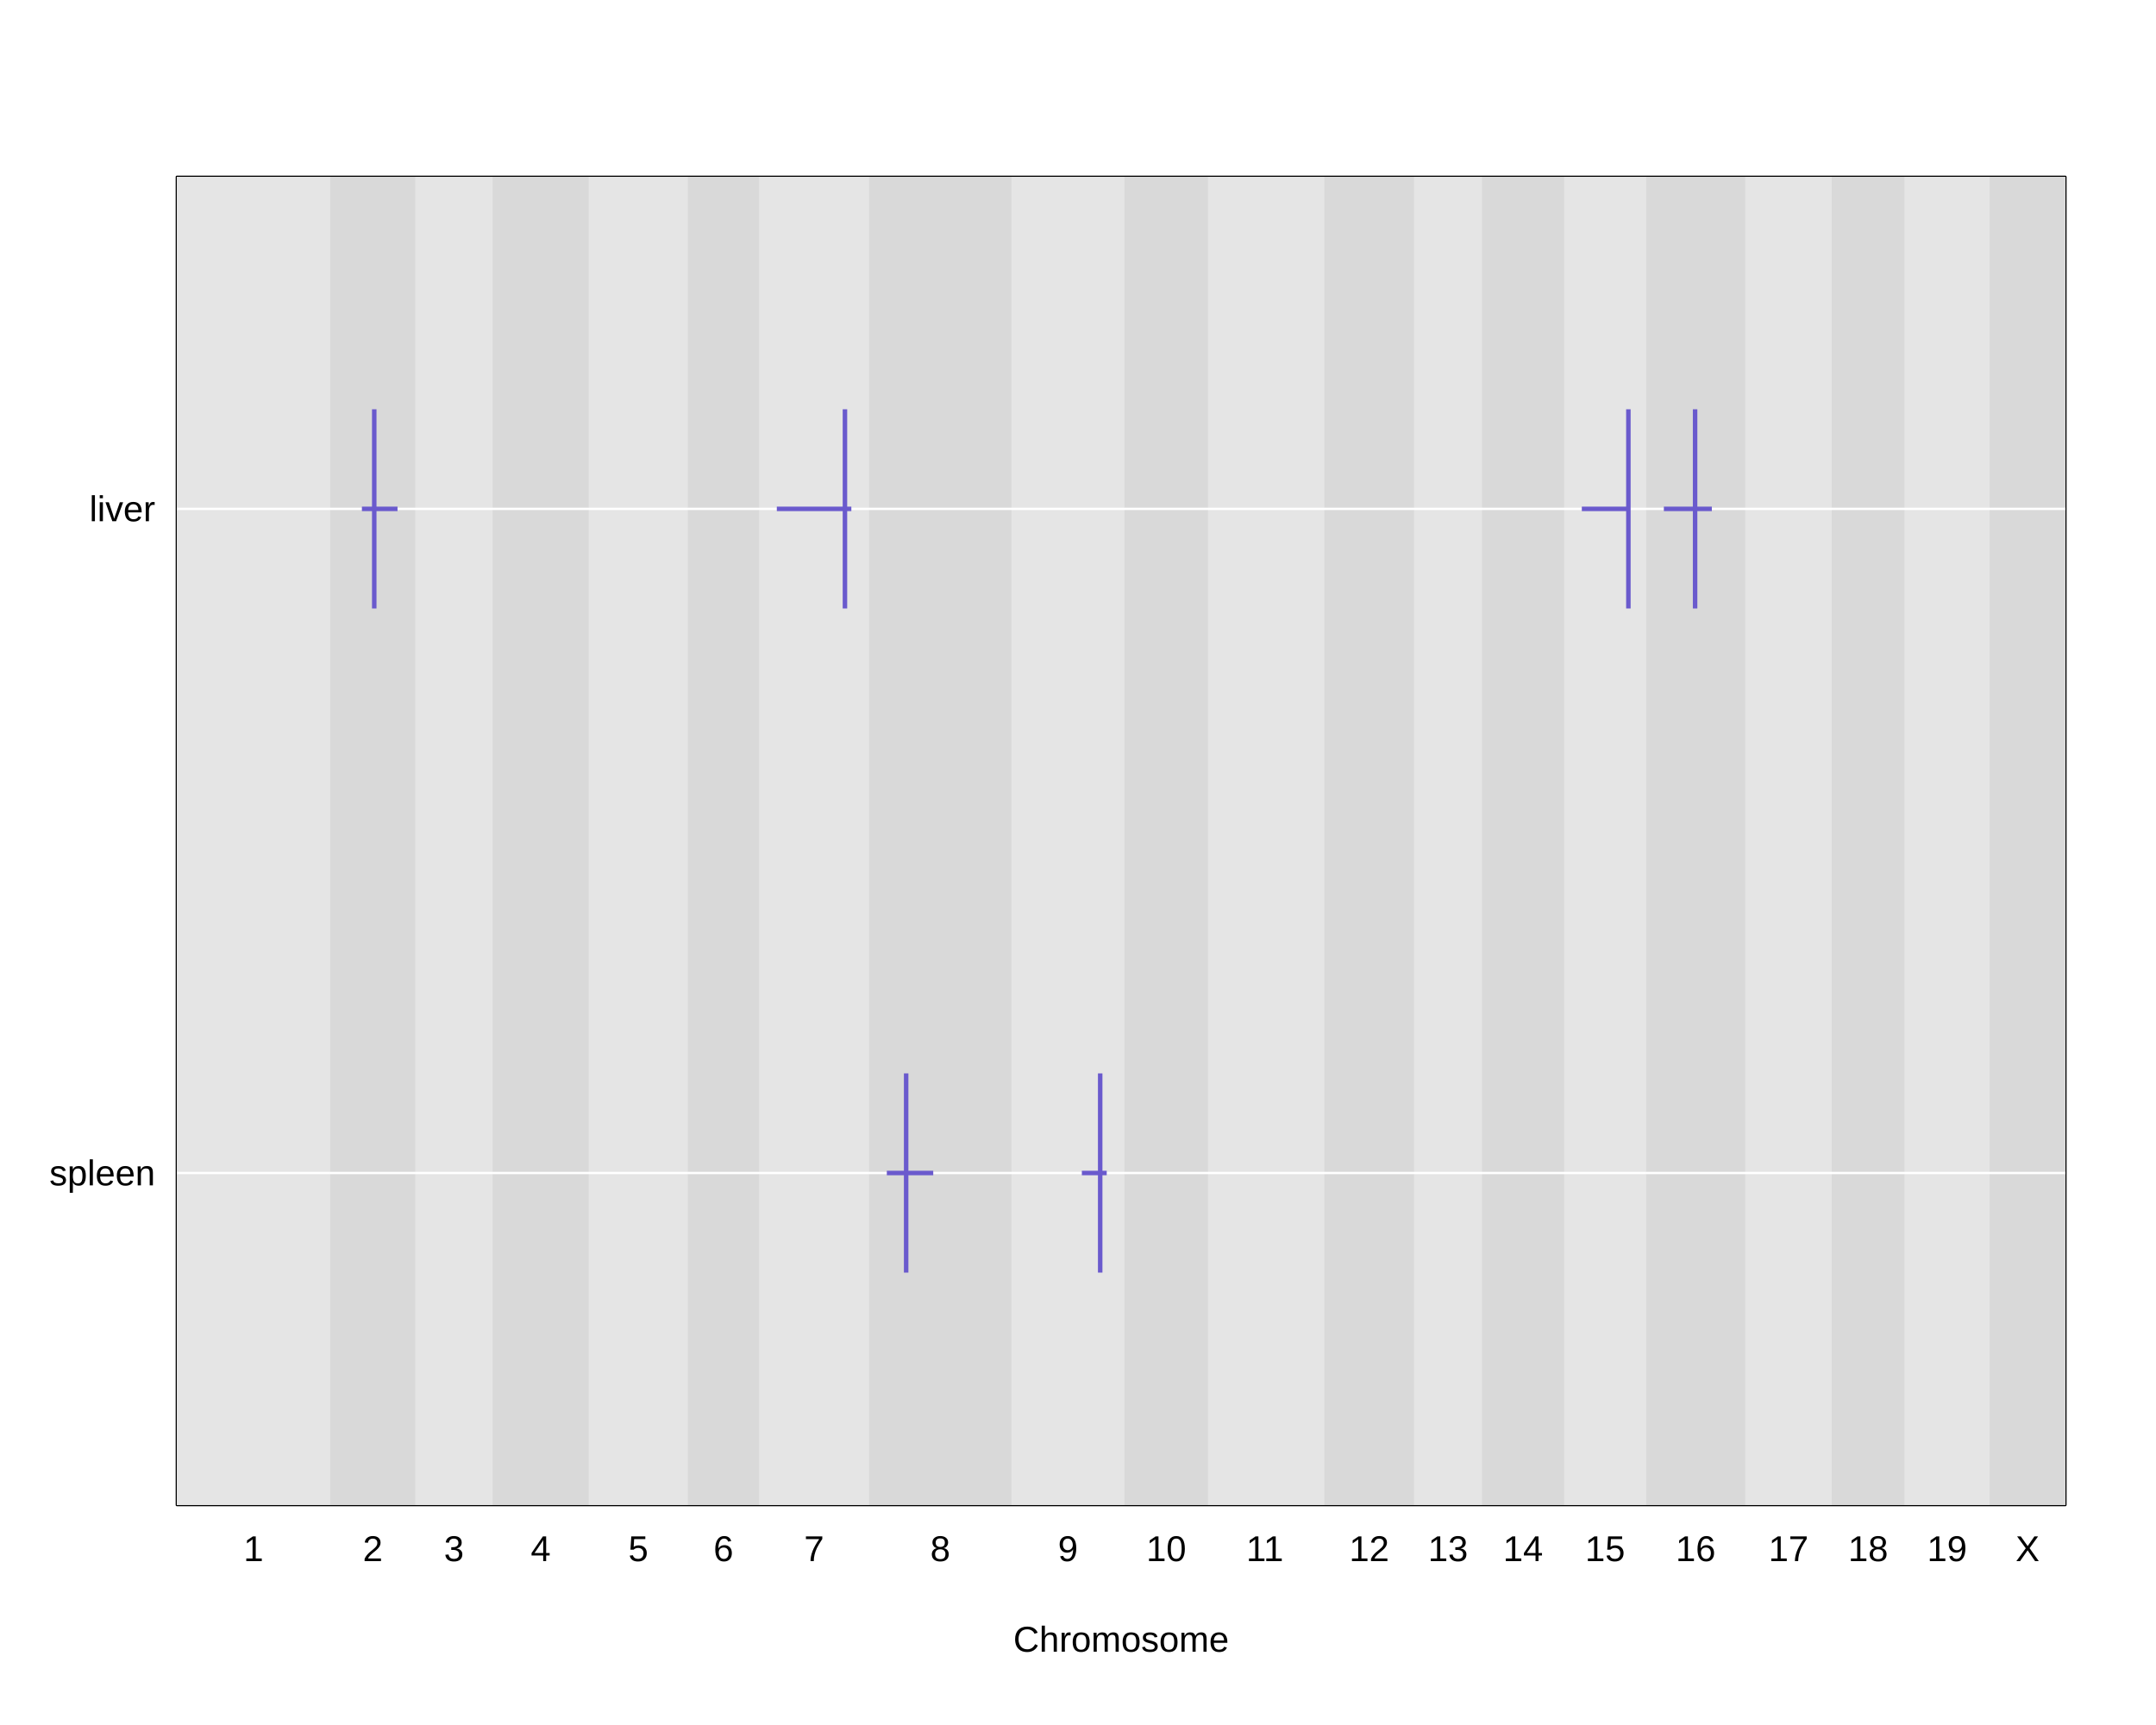
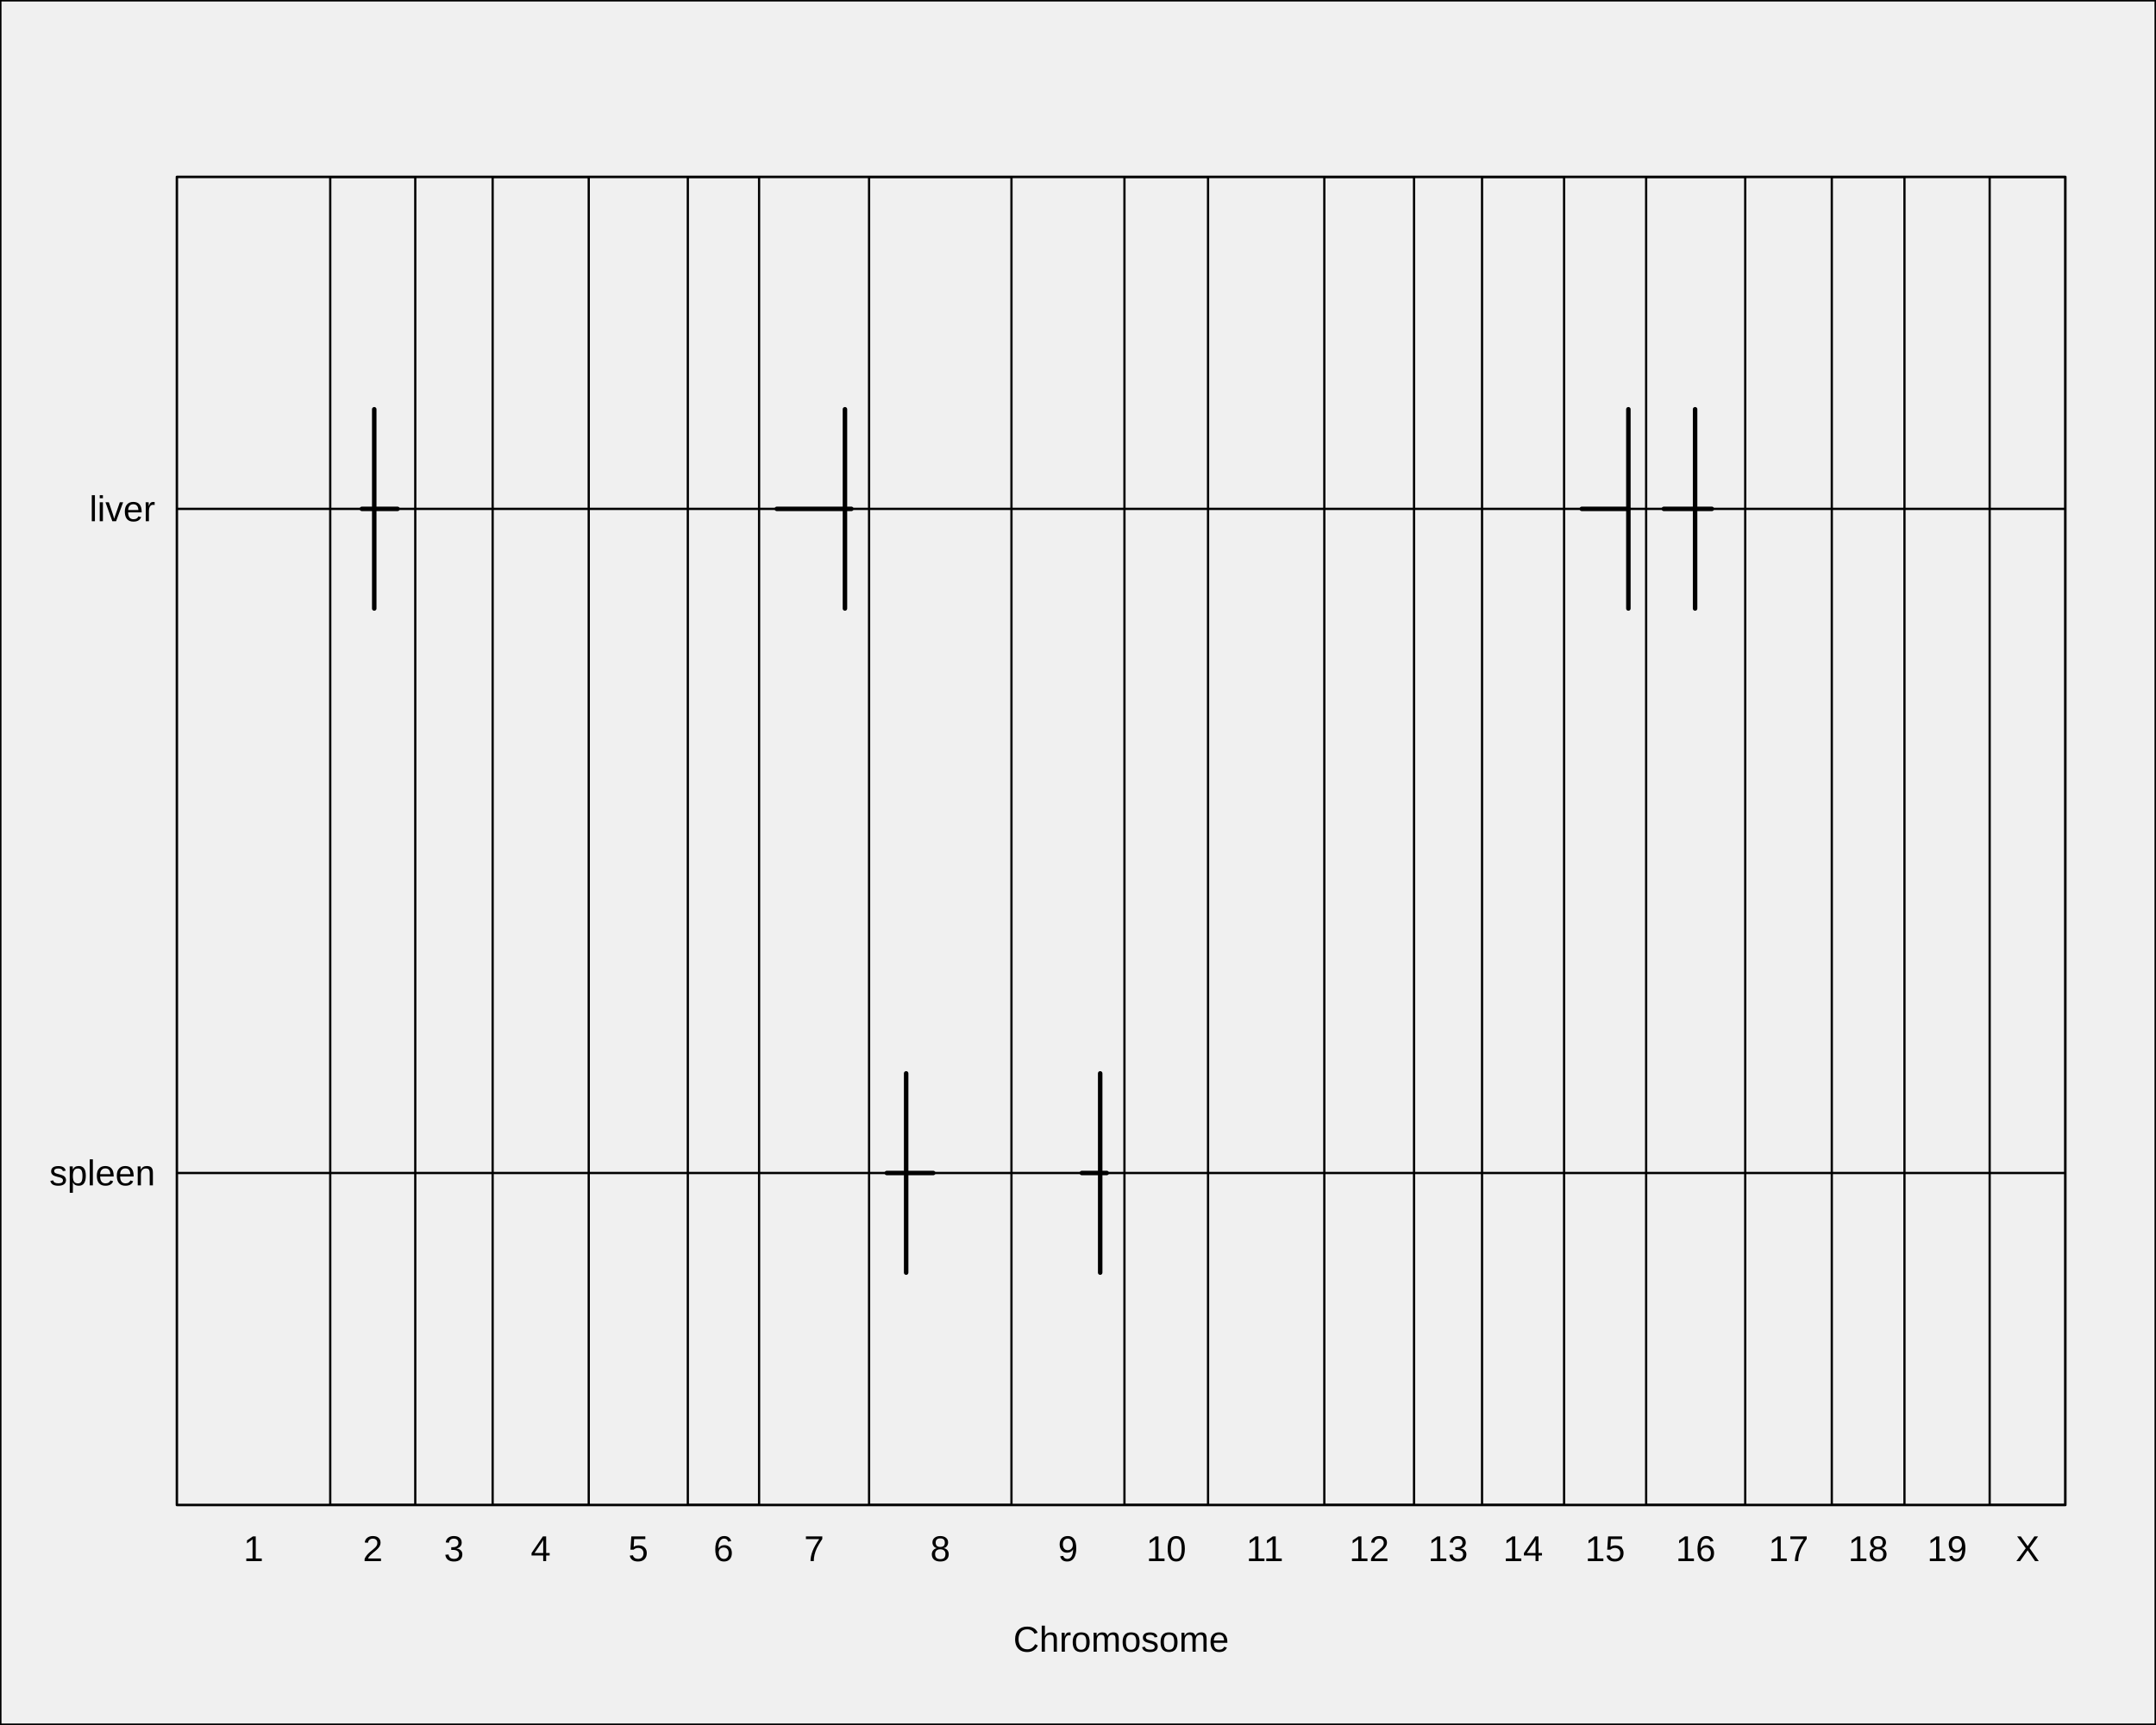
- <svg xmlns="http://www.w3.org/2000/svg" viewBox="0 0 720.00 576.00">
+ <svg xmlns="http://www.w3.org/2000/svg" viewBox="0 0 720 576">
  <defs>
-     <style type="text/css">
-     line, polyline, path, rect, circle {
-       fill: none;
-       stroke: #000000;
-       stroke-linecap: round;
-       stroke-linejoin: round;
-       stroke-miterlimit: 10.00;
-     }
-   </style>
+     <style type="text/css">line,polyline,rect{fill:none;stroke:#000;stroke-linecap:round;stroke-linejoin:round;stroke-miterlimit:10}</style>
  </defs>
-   <rect width="100%" height="100%" style="stroke: none; fill: #FFFFFF;" />
-   <polyline points="59.04,502.56 689.76,502.56 689.76,59.04 59.04,59.04 59.04,502.56 " style="stroke-width: 0.75;" />
+   <rect width="100%" height="100%" fill="#FFF" stroke="none" />
+   <polyline stroke-width=".75" points="59.04 502.56 689.76 502.56 689.76 59.04 59.04 59.04 59.04 502.56" />
  <defs>
    <clipPath id="cpNTkuMDR8Njg5Ljc2fDUwMi41Nnw1OS4wNA==">
-       <rect x="59.04" y="59.04" width="630.72" height="443.52" />
+       <rect width="630.72" height="443.52" x="59.04" y="59.04" />
    </clipPath>
  </defs>
-   <rect x="59.04" y="59.04" width="630.72" height="443.52" style="stroke-width: 0.75; stroke: none; fill: #E5E5E5;" clip-path="url(#cpNTkuMDR8Njg5Ljc2fDUwMi41Nnw1OS4wNA==)" />
-   <rect x="110.28" y="59.04" width="28.40" height="443.52" style="stroke-width: 0.75; stroke: none; fill: #D9D9D9;" clip-path="url(#cpNTkuMDR8Njg5Ljc2fDUwMi41Nnw1OS4wNA==)" />
-   <rect x="164.52" y="59.04" width="32.09" height="443.52" style="stroke-width: 0.75; stroke: none; fill: #D9D9D9;" clip-path="url(#cpNTkuMDR8Njg5Ljc2fDUwMi41Nnw1OS4wNA==)" />
-   <rect x="229.70" y="59.04" width="23.80" height="443.52" style="stroke-width: 0.75; stroke: none; fill: #D9D9D9;" clip-path="url(#cpNTkuMDR8Njg5Ljc2fDUwMi41Nnw1OS4wNA==)" />
-   <rect x="290.23" y="59.04" width="47.55" height="443.52" style="stroke-width: 0.75; stroke: none; fill: #D9D9D9;" clip-path="url(#cpNTkuMDR8Njg5Ljc2fDUwMi41Nnw1OS4wNA==)" />
-   <rect x="375.51" y="59.04" width="27.92" height="443.52" style="stroke-width: 0.75; stroke: none; fill: #D9D9D9;" clip-path="url(#cpNTkuMDR8Njg5Ljc2fDUwMi41Nnw1OS4wNA==)" />
-   <rect x="442.26" y="59.04" width="29.96" height="443.52" style="stroke-width: 0.75; stroke: none; fill: #D9D9D9;" clip-path="url(#cpNTkuMDR8Njg5Ljc2fDUwMi41Nnw1OS4wNA==)" />
-   <rect x="494.93" y="59.04" width="27.40" height="443.52" style="stroke-width: 0.75; stroke: none; fill: #D9D9D9;" clip-path="url(#cpNTkuMDR8Njg5Ljc2fDUwMi41Nnw1OS4wNA==)" />
-   <rect x="549.73" y="59.04" width="33.09" height="443.52" style="stroke-width: 0.75; stroke: none; fill: #D9D9D9;" clip-path="url(#cpNTkuMDR8Njg5Ljc2fDUwMi41Nnw1OS4wNA==)" />
-   <rect x="611.73" y="59.04" width="24.27" height="443.52" style="stroke-width: 0.75; stroke: none; fill: #D9D9D9;" clip-path="url(#cpNTkuMDR8Njg5Ljc2fDUwMi41Nnw1OS4wNA==)" />
-   <rect x="664.45" y="59.04" width="25.31" height="443.52" style="stroke-width: 0.75; stroke: none; fill: #D9D9D9;" clip-path="url(#cpNTkuMDR8Njg5Ljc2fDUwMi41Nnw1OS4wNA==)" />
+   <rect width="630.72" height="443.52" x="59.04" y="59.04" fill="#E5E5E5" stroke="none" stroke-width=".75" clip-path="url(#cpNTkuMDR8Njg5Ljc2fDUwMi41Nnw1OS4wNA==)" />
+   <rect width="28.4" height="443.52" x="110.28" y="59.04" fill="#D9D9D9" stroke="none" stroke-width=".75" clip-path="url(#cpNTkuMDR8Njg5Ljc2fDUwMi41Nnw1OS4wNA==)" />
+   <rect width="32.09" height="443.52" x="164.52" y="59.04" fill="#D9D9D9" stroke="none" stroke-width=".75" clip-path="url(#cpNTkuMDR8Njg5Ljc2fDUwMi41Nnw1OS4wNA==)" />
+   <rect width="23.8" height="443.52" x="229.7" y="59.04" fill="#D9D9D9" stroke="none" stroke-width=".75" clip-path="url(#cpNTkuMDR8Njg5Ljc2fDUwMi41Nnw1OS4wNA==)" />
+   <rect width="47.55" height="443.52" x="290.23" y="59.04" fill="#D9D9D9" stroke="none" stroke-width=".75" clip-path="url(#cpNTkuMDR8Njg5Ljc2fDUwMi41Nnw1OS4wNA==)" />
+   <rect width="27.92" height="443.52" x="375.51" y="59.04" fill="#D9D9D9" stroke="none" stroke-width=".75" clip-path="url(#cpNTkuMDR8Njg5Ljc2fDUwMi41Nnw1OS4wNA==)" />
+   <rect width="29.96" height="443.52" x="442.26" y="59.04" fill="#D9D9D9" stroke="none" stroke-width=".75" clip-path="url(#cpNTkuMDR8Njg5Ljc2fDUwMi41Nnw1OS4wNA==)" />
+   <rect width="27.4" height="443.52" x="494.93" y="59.04" fill="#D9D9D9" stroke="none" stroke-width=".75" clip-path="url(#cpNTkuMDR8Njg5Ljc2fDUwMi41Nnw1OS4wNA==)" />
+   <rect width="33.09" height="443.52" x="549.73" y="59.04" fill="#D9D9D9" stroke="none" stroke-width=".75" clip-path="url(#cpNTkuMDR8Njg5Ljc2fDUwMi41Nnw1OS4wNA==)" />
+   <rect width="24.27" height="443.52" x="611.73" y="59.04" fill="#D9D9D9" stroke="none" stroke-width=".75" clip-path="url(#cpNTkuMDR8Njg5Ljc2fDUwMi41Nnw1OS4wNA==)" />
+   <rect width="25.31" height="443.52" x="664.45" y="59.04" fill="#D9D9D9" stroke="none" stroke-width=".75" clip-path="url(#cpNTkuMDR8Njg5Ljc2fDUwMi41Nnw1OS4wNA==)" />
  <defs>
    <clipPath id="cpMHw3MjB8NTc2fDA=">
-       <rect x="0.00" y="0.00" width="720.00" height="576.00" />
+       <rect width="720" height="576" x="0" y="0" />
    </clipPath>
  </defs>
  <g clip-path="url(#cpMHw3MjB8NTc2fDA=)">
-     <text x="81.33" y="521.28" style="font-size: 12.00px; font-family: Liberation Sans;" textLength="6.67px" lengthAdjust="spacingAndGlyphs">1</text>
+     <text x="81.33" y="521.28" font-family="Liberation Sans" font-size="12" lengthAdjust="spacingAndGlyphs" textLength="6.67">1</text>
  </g>
  <g clip-path="url(#cpMHw3MjB8NTc2fDA=)">
-     <text x="148.26" y="521.28" style="font-size: 12.00px; font-family: Liberation Sans;" textLength="6.67px" lengthAdjust="spacingAndGlyphs">3</text>
+     <text x="148.26" y="521.28" font-family="Liberation Sans" font-size="12" lengthAdjust="spacingAndGlyphs" textLength="6.67">3</text>
  </g>
  <g clip-path="url(#cpMHw3MjB8NTc2fDA=)">
-     <text x="209.82" y="521.28" style="font-size: 12.00px; font-family: Liberation Sans;" textLength="6.67px" lengthAdjust="spacingAndGlyphs">5</text>
+     <text x="209.82" y="521.28" font-family="Liberation Sans" font-size="12" lengthAdjust="spacingAndGlyphs" textLength="6.67">5</text>
  </g>
  <g clip-path="url(#cpMHw3MjB8NTc2fDA=)">
-     <text x="268.53" y="521.28" style="font-size: 12.00px; font-family: Liberation Sans;" textLength="6.67px" lengthAdjust="spacingAndGlyphs">7</text>
+     <text x="268.53" y="521.28" font-family="Liberation Sans" font-size="12" lengthAdjust="spacingAndGlyphs" textLength="6.67">7</text>
  </g>
  <g clip-path="url(#cpMHw3MjB8NTc2fDA=)">
-     <text x="353.31" y="521.28" style="font-size: 12.00px; font-family: Liberation Sans;" textLength="6.67px" lengthAdjust="spacingAndGlyphs">9</text>
+     <text x="353.31" y="521.28" font-family="Liberation Sans" font-size="12" lengthAdjust="spacingAndGlyphs" textLength="6.67">9</text>
  </g>
  <g clip-path="url(#cpMHw3MjB8NTc2fDA=)">
-     <text x="416.17" y="521.28" style="font-size: 12.00px; font-family: Liberation Sans;" textLength="13.35px" lengthAdjust="spacingAndGlyphs">11</text>
+     <text x="416.17" y="521.28" font-family="Liberation Sans" font-size="12" lengthAdjust="spacingAndGlyphs" textLength="13.35">11</text>
  </g>
  <g clip-path="url(#cpMHw3MjB8NTc2fDA=)">
-     <text x="476.90" y="521.28" style="font-size: 12.00px; font-family: Liberation Sans;" textLength="13.35px" lengthAdjust="spacingAndGlyphs">13</text>
+     <text x="476.9" y="521.28" font-family="Liberation Sans" font-size="12" lengthAdjust="spacingAndGlyphs" textLength="13.35">13</text>
  </g>
  <g clip-path="url(#cpMHw3MjB8NTc2fDA=)">
-     <text x="529.35" y="521.28" style="font-size: 12.00px; font-family: Liberation Sans;" textLength="13.35px" lengthAdjust="spacingAndGlyphs">15</text>
+     <text x="529.35" y="521.28" font-family="Liberation Sans" font-size="12" lengthAdjust="spacingAndGlyphs" textLength="13.35">15</text>
  </g>
  <g clip-path="url(#cpMHw3MjB8NTc2fDA=)">
-     <text x="590.60" y="521.28" style="font-size: 12.00px; font-family: Liberation Sans;" textLength="13.35px" lengthAdjust="spacingAndGlyphs">17</text>
+     <text x="590.6" y="521.28" font-family="Liberation Sans" font-size="12" lengthAdjust="spacingAndGlyphs" textLength="13.35">17</text>
  </g>
  <g clip-path="url(#cpMHw3MjB8NTc2fDA=)">
-     <text x="643.55" y="521.28" style="font-size: 12.00px; font-family: Liberation Sans;" textLength="13.35px" lengthAdjust="spacingAndGlyphs">19</text>
+     <text x="643.55" y="521.28" font-family="Liberation Sans" font-size="12" lengthAdjust="spacingAndGlyphs" textLength="13.35">19</text>
  </g>
  <g clip-path="url(#cpMHw3MjB8NTc2fDA=)">
-     <text x="121.15" y="521.28" style="font-size: 12.00px; font-family: Liberation Sans;" textLength="6.67px" lengthAdjust="spacingAndGlyphs">2</text>
+     <text x="121.15" y="521.28" font-family="Liberation Sans" font-size="12" lengthAdjust="spacingAndGlyphs" textLength="6.67">2</text>
  </g>
  <g clip-path="url(#cpMHw3MjB8NTc2fDA=)">
-     <text x="177.23" y="521.28" style="font-size: 12.00px; font-family: Liberation Sans;" textLength="6.67px" lengthAdjust="spacingAndGlyphs">4</text>
+     <text x="177.23" y="521.28" font-family="Liberation Sans" font-size="12" lengthAdjust="spacingAndGlyphs" textLength="6.67">4</text>
  </g>
  <g clip-path="url(#cpMHw3MjB8NTc2fDA=)">
-     <text x="238.26" y="521.28" style="font-size: 12.00px; font-family: Liberation Sans;" textLength="6.67px" lengthAdjust="spacingAndGlyphs">6</text>
+     <text x="238.26" y="521.28" font-family="Liberation Sans" font-size="12" lengthAdjust="spacingAndGlyphs" textLength="6.67">6</text>
  </g>
  <g clip-path="url(#cpMHw3MjB8NTc2fDA=)">
-     <text x="310.67" y="521.28" style="font-size: 12.00px; font-family: Liberation Sans;" textLength="6.67px" lengthAdjust="spacingAndGlyphs">8</text>
+     <text x="310.67" y="521.28" font-family="Liberation Sans" font-size="12" lengthAdjust="spacingAndGlyphs" textLength="6.67">8</text>
  </g>
  <g clip-path="url(#cpMHw3MjB8NTc2fDA=)">
-     <text x="382.80" y="521.28" style="font-size: 12.00px; font-family: Liberation Sans;" textLength="13.35px" lengthAdjust="spacingAndGlyphs">10</text>
+     <text x="382.8" y="521.28" font-family="Liberation Sans" font-size="12" lengthAdjust="spacingAndGlyphs" textLength="13.35">10</text>
  </g>
  <g clip-path="url(#cpMHw3MjB8NTc2fDA=)">
-     <text x="450.57" y="521.28" style="font-size: 12.00px; font-family: Liberation Sans;" textLength="13.35px" lengthAdjust="spacingAndGlyphs">12</text>
+     <text x="450.57" y="521.28" font-family="Liberation Sans" font-size="12" lengthAdjust="spacingAndGlyphs" textLength="13.35">12</text>
  </g>
  <g clip-path="url(#cpMHw3MjB8NTc2fDA=)">
-     <text x="501.95" y="521.28" style="font-size: 12.00px; font-family: Liberation Sans;" textLength="13.35px" lengthAdjust="spacingAndGlyphs">14</text>
+     <text x="501.95" y="521.28" font-family="Liberation Sans" font-size="12" lengthAdjust="spacingAndGlyphs" textLength="13.35">14</text>
  </g>
  <g clip-path="url(#cpMHw3MjB8NTc2fDA=)">
-     <text x="559.60" y="521.28" style="font-size: 12.00px; font-family: Liberation Sans;" textLength="13.35px" lengthAdjust="spacingAndGlyphs">16</text>
+     <text x="559.6" y="521.28" font-family="Liberation Sans" font-size="12" lengthAdjust="spacingAndGlyphs" textLength="13.35">16</text>
  </g>
  <g clip-path="url(#cpMHw3MjB8NTc2fDA=)">
-     <text x="617.19" y="521.28" style="font-size: 12.00px; font-family: Liberation Sans;" textLength="13.35px" lengthAdjust="spacingAndGlyphs">18</text>
+     <text x="617.19" y="521.28" font-family="Liberation Sans" font-size="12" lengthAdjust="spacingAndGlyphs" textLength="13.35">18</text>
  </g>
  <g clip-path="url(#cpMHw3MjB8NTc2fDA=)">
-     <text x="673.10" y="521.28" style="font-size: 12.00px; font-family: Liberation Sans;" textLength="8.00px" lengthAdjust="spacingAndGlyphs">X</text>
+     <text x="673.1" y="521.28" font-family="Liberation Sans" font-size="12" lengthAdjust="spacingAndGlyphs" textLength="8">X</text>
  </g>
  <g clip-path="url(#cpMHw3MjB8NTc2fDA=)">
-     <text x="16.48" y="395.81" style="font-size: 12.00px; font-family: Liberation Sans;" textLength="35.36px" lengthAdjust="spacingAndGlyphs">spleen</text>
+     <text x="16.48" y="395.81" font-family="Liberation Sans" font-size="12" lengthAdjust="spacingAndGlyphs" textLength="35.36">spleen</text>
  </g>
  <g clip-path="url(#cpMHw3MjB8NTc2fDA=)">
-     <text x="29.84" y="174.05" style="font-size: 12.00px; font-family: Liberation Sans;" textLength="22.00px" lengthAdjust="spacingAndGlyphs">liver</text>
+     <text x="29.84" y="174.05" font-family="Liberation Sans" font-size="12" lengthAdjust="spacingAndGlyphs" textLength="22">liver</text>
  </g>
  <g clip-path="url(#cpMHw3MjB8NTc2fDA=)">
-     <text x="338.39" y="551.52" style="font-size: 12.00px; font-family: Liberation Sans;" textLength="72.02px" lengthAdjust="spacingAndGlyphs">Chromosome</text>
+     <text x="338.39" y="551.52" font-family="Liberation Sans" font-size="12" lengthAdjust="spacingAndGlyphs" textLength="72.02">Chromosome</text>
  </g>
  <defs>
    <clipPath id="cpNTkuMDR8Njg5Ljc2fDUwMi41Nnw1OS4wNA==">
-       <rect x="59.04" y="59.04" width="630.72" height="443.52" />
+       <rect width="630.72" height="443.52" x="59.04" y="59.04" />
    </clipPath>
  </defs>
-   <line x1="59.04" y1="169.92" x2="689.76" y2="169.92" style="stroke-width: 0.75; stroke: #FFFFFF;" clip-path="url(#cpNTkuMDR8Njg5Ljc2fDUwMi41Nnw1OS4wNA==)" />
-   <line x1="59.04" y1="391.68" x2="689.76" y2="391.68" style="stroke-width: 0.75; stroke: #FFFFFF;" clip-path="url(#cpNTkuMDR8Njg5Ljc2fDUwMi41Nnw1OS4wNA==)" />
-   <line x1="124.98" y1="136.66" x2="124.98" y2="203.18" style="stroke-width: 1.50; stroke: #6A5ACD; stroke-linecap: butt; stroke-linejoin: miter;" clip-path="url(#cpNTkuMDR8Njg5Ljc2fDUwMi41Nnw1OS4wNA==)" />
-   <line x1="282.17" y1="136.66" x2="282.17" y2="203.18" style="stroke-width: 1.50; stroke: #6A5ACD; stroke-linecap: butt; stroke-linejoin: miter;" clip-path="url(#cpNTkuMDR8Njg5Ljc2fDUwMi41Nnw1OS4wNA==)" />
-   <line x1="543.80" y1="136.66" x2="543.80" y2="203.18" style="stroke-width: 1.50; stroke: #6A5ACD; stroke-linecap: butt; stroke-linejoin: miter;" clip-path="url(#cpNTkuMDR8Njg5Ljc2fDUwMi41Nnw1OS4wNA==)" />
-   <line x1="566.08" y1="136.66" x2="566.08" y2="203.18" style="stroke-width: 1.50; stroke: #6A5ACD; stroke-linecap: butt; stroke-linejoin: miter;" clip-path="url(#cpNTkuMDR8Njg5Ljc2fDUwMi41Nnw1OS4wNA==)" />
-   <line x1="302.61" y1="358.42" x2="302.61" y2="424.94" style="stroke-width: 1.50; stroke: #6A5ACD; stroke-linecap: butt; stroke-linejoin: miter;" clip-path="url(#cpNTkuMDR8Njg5Ljc2fDUwMi41Nnw1OS4wNA==)" />
-   <line x1="367.41" y1="358.42" x2="367.41" y2="424.94" style="stroke-width: 1.50; stroke: #6A5ACD; stroke-linecap: butt; stroke-linejoin: miter;" clip-path="url(#cpNTkuMDR8Njg5Ljc2fDUwMi41Nnw1OS4wNA==)" />
-   <line x1="120.86" y1="169.92" x2="132.75" y2="169.92" style="stroke-width: 1.50; stroke: #6A5ACD; stroke-linecap: butt; stroke-linejoin: miter;" clip-path="url(#cpNTkuMDR8Njg5Ljc2fDUwMi41Nnw1OS4wNA==)" />
-   <line x1="259.42" y1="169.92" x2="284.31" y2="169.92" style="stroke-width: 1.50; stroke: #6A5ACD; stroke-linecap: butt; stroke-linejoin: miter;" clip-path="url(#cpNTkuMDR8Njg5Ljc2fDUwMi41Nnw1OS4wNA==)" />
-   <line x1="528.25" y1="169.92" x2="543.80" y2="169.92" style="stroke-width: 1.50; stroke: #6A5ACD; stroke-linecap: butt; stroke-linejoin: miter;" clip-path="url(#cpNTkuMDR8Njg5Ljc2fDUwMi41Nnw1OS4wNA==)" />
-   <line x1="555.65" y1="169.92" x2="571.67" y2="169.92" style="stroke-width: 1.50; stroke: #6A5ACD; stroke-linecap: butt; stroke-linejoin: miter;" clip-path="url(#cpNTkuMDR8Njg5Ljc2fDUwMi41Nnw1OS4wNA==)" />
-   <line x1="296.16" y1="391.68" x2="311.66" y2="391.68" style="stroke-width: 1.50; stroke: #6A5ACD; stroke-linecap: butt; stroke-linejoin: miter;" clip-path="url(#cpNTkuMDR8Njg5Ljc2fDUwMi41Nnw1OS4wNA==)" />
-   <line x1="361.29" y1="391.68" x2="369.59" y2="391.68" style="stroke-width: 1.50; stroke: #6A5ACD; stroke-linecap: butt; stroke-linejoin: miter;" clip-path="url(#cpNTkuMDR8Njg5Ljc2fDUwMi41Nnw1OS4wNA==)" />
+   <line x1="59.04" x2="689.76" y1="169.92" y2="169.92" stroke="#FFF" stroke-width=".75" clip-path="url(#cpNTkuMDR8Njg5Ljc2fDUwMi41Nnw1OS4wNA==)" />
+   <line x1="59.04" x2="689.76" y1="391.68" y2="391.68" stroke="#FFF" stroke-width=".75" clip-path="url(#cpNTkuMDR8Njg5Ljc2fDUwMi41Nnw1OS4wNA==)" />
+   <line x1="124.98" x2="124.98" y1="136.66" y2="203.18" stroke="#6A5ACD" stroke-linecap="butt" stroke-linejoin="miter" stroke-width="1.5" clip-path="url(#cpNTkuMDR8Njg5Ljc2fDUwMi41Nnw1OS4wNA==)" />
+   <line x1="282.17" x2="282.17" y1="136.66" y2="203.18" stroke="#6A5ACD" stroke-linecap="butt" stroke-linejoin="miter" stroke-width="1.5" clip-path="url(#cpNTkuMDR8Njg5Ljc2fDUwMi41Nnw1OS4wNA==)" />
+   <line x1="543.8" x2="543.8" y1="136.66" y2="203.18" stroke="#6A5ACD" stroke-linecap="butt" stroke-linejoin="miter" stroke-width="1.5" clip-path="url(#cpNTkuMDR8Njg5Ljc2fDUwMi41Nnw1OS4wNA==)" />
+   <line x1="566.08" x2="566.08" y1="136.66" y2="203.18" stroke="#6A5ACD" stroke-linecap="butt" stroke-linejoin="miter" stroke-width="1.5" clip-path="url(#cpNTkuMDR8Njg5Ljc2fDUwMi41Nnw1OS4wNA==)" />
+   <line x1="302.61" x2="302.61" y1="358.42" y2="424.94" stroke="#6A5ACD" stroke-linecap="butt" stroke-linejoin="miter" stroke-width="1.5" clip-path="url(#cpNTkuMDR8Njg5Ljc2fDUwMi41Nnw1OS4wNA==)" />
+   <line x1="367.41" x2="367.41" y1="358.42" y2="424.94" stroke="#6A5ACD" stroke-linecap="butt" stroke-linejoin="miter" stroke-width="1.5" clip-path="url(#cpNTkuMDR8Njg5Ljc2fDUwMi41Nnw1OS4wNA==)" />
+   <line x1="120.86" x2="132.75" y1="169.92" y2="169.92" stroke="#6A5ACD" stroke-linecap="butt" stroke-linejoin="miter" stroke-width="1.5" clip-path="url(#cpNTkuMDR8Njg5Ljc2fDUwMi41Nnw1OS4wNA==)" />
+   <line x1="259.42" x2="284.31" y1="169.92" y2="169.92" stroke="#6A5ACD" stroke-linecap="butt" stroke-linejoin="miter" stroke-width="1.5" clip-path="url(#cpNTkuMDR8Njg5Ljc2fDUwMi41Nnw1OS4wNA==)" />
+   <line x1="528.25" x2="543.8" y1="169.92" y2="169.92" stroke="#6A5ACD" stroke-linecap="butt" stroke-linejoin="miter" stroke-width="1.5" clip-path="url(#cpNTkuMDR8Njg5Ljc2fDUwMi41Nnw1OS4wNA==)" />
+   <line x1="555.65" x2="571.67" y1="169.92" y2="169.92" stroke="#6A5ACD" stroke-linecap="butt" stroke-linejoin="miter" stroke-width="1.5" clip-path="url(#cpNTkuMDR8Njg5Ljc2fDUwMi41Nnw1OS4wNA==)" />
+   <line x1="296.16" x2="311.66" y1="391.68" y2="391.68" stroke="#6A5ACD" stroke-linecap="butt" stroke-linejoin="miter" stroke-width="1.5" clip-path="url(#cpNTkuMDR8Njg5Ljc2fDUwMi41Nnw1OS4wNA==)" />
+   <line x1="361.29" x2="369.59" y1="391.68" y2="391.68" stroke="#6A5ACD" stroke-linecap="butt" stroke-linejoin="miter" stroke-width="1.5" clip-path="url(#cpNTkuMDR8Njg5Ljc2fDUwMi41Nnw1OS4wNA==)" />
</svg>
